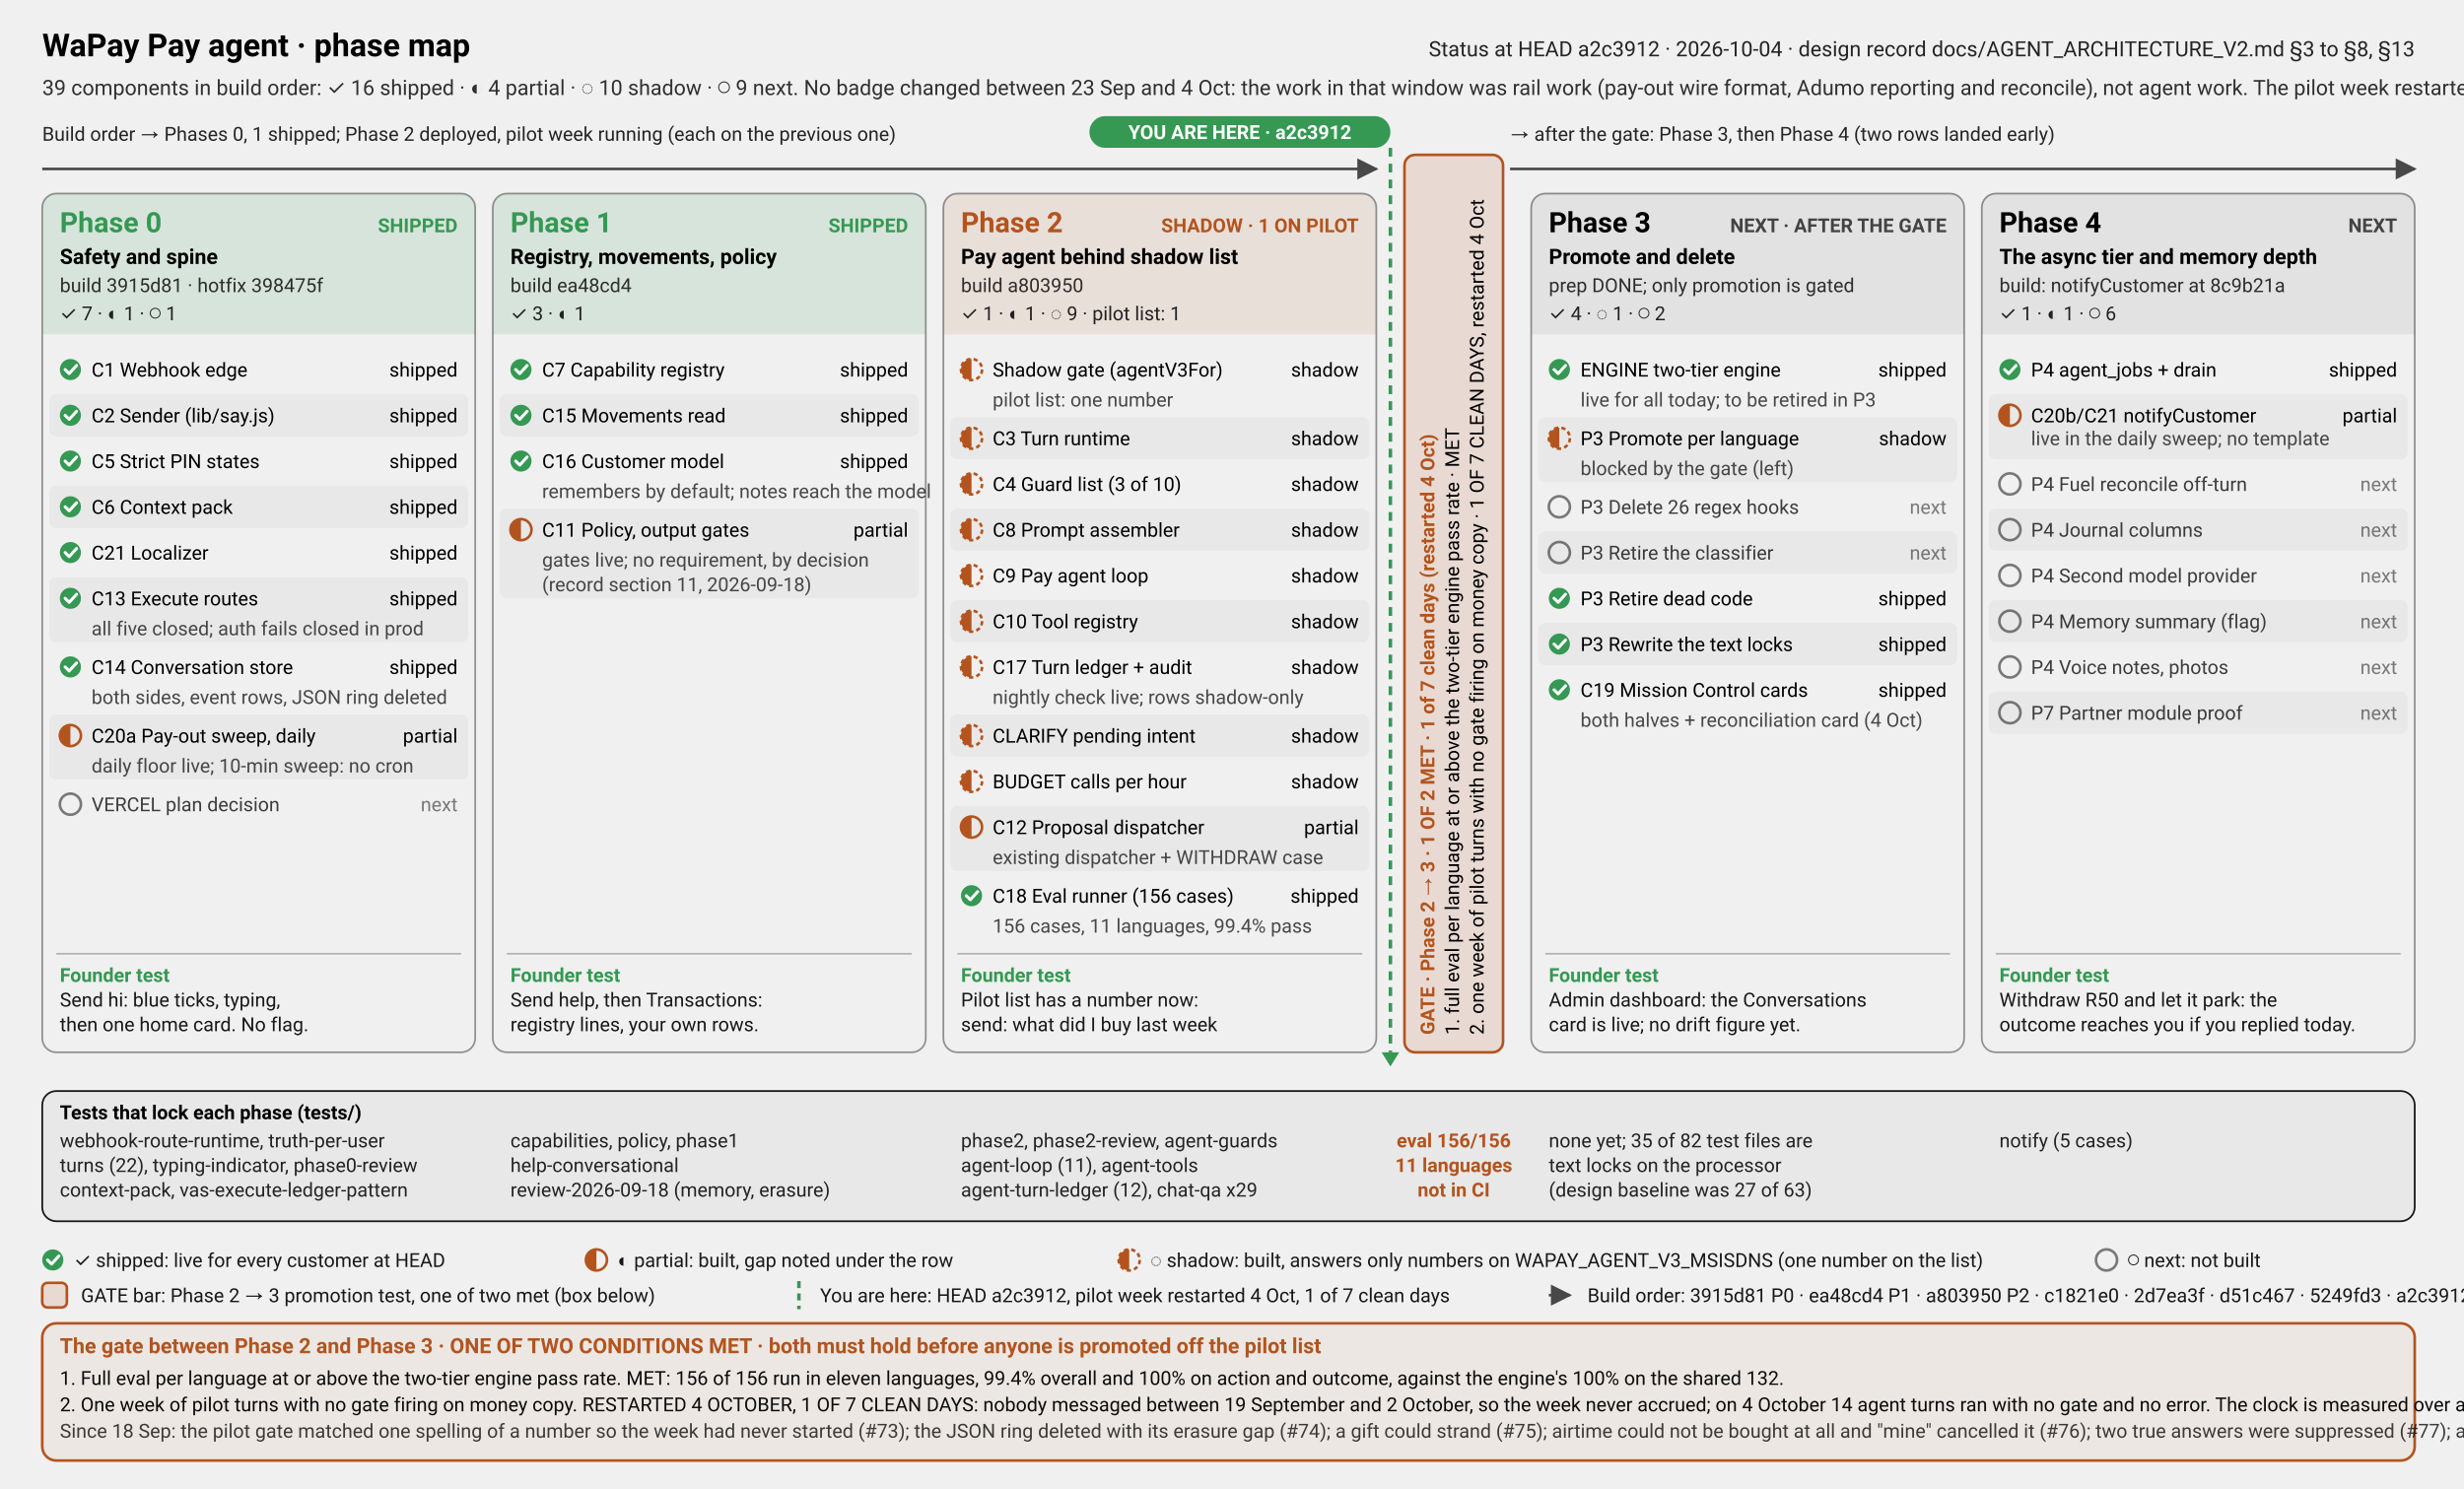
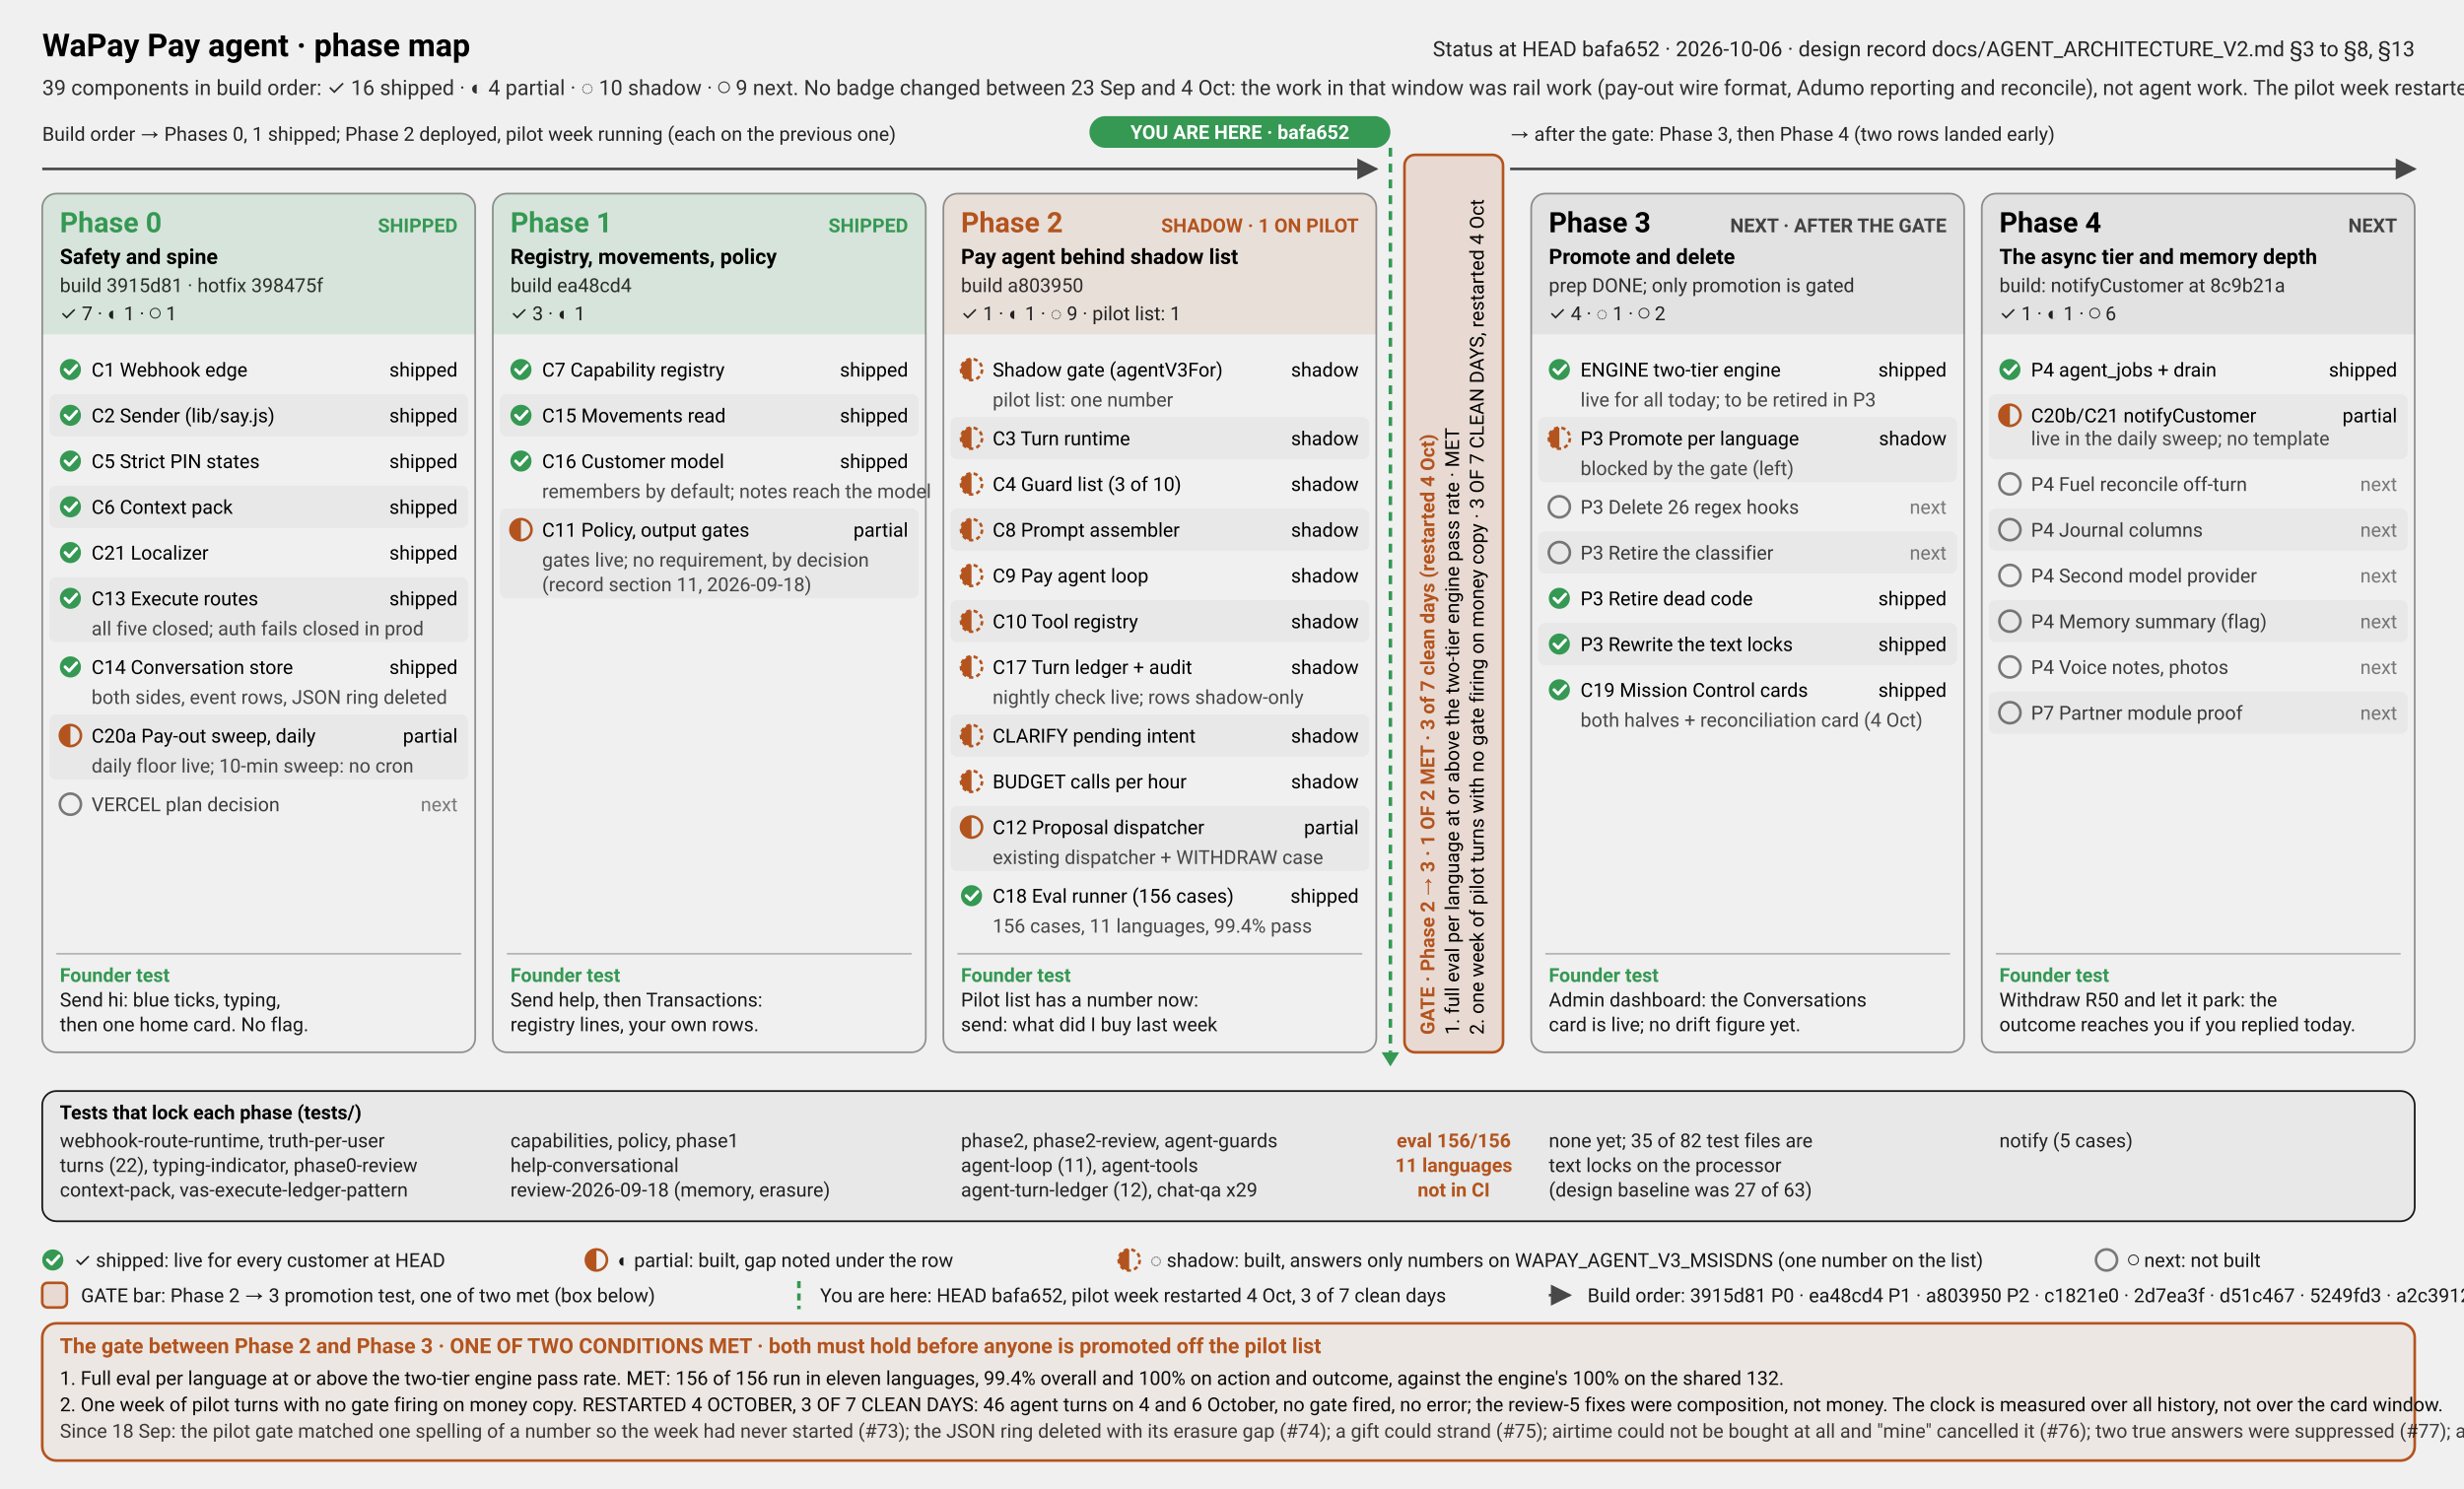
- <svg xmlns="http://www.w3.org/2000/svg" viewBox="0 0 1400 846" width="1400" height="846" role="img" aria-label="Phase map of the WaPay Pay agent build at HEAD a2c3912 on 2026-10-04. 39 components: 16 shipped, 4 partial, 10 shadow, 9 next. Phases 0 and 1 are shipped (builds 3915d81 and ea48cd4), Phase 2 (a803950) is deployed behind a pilot list and the pilot week restarted on 4 October, the eval half of the promotion gate into Phase 3 is met and a week of clean turns is what remains, and most of Phases 3 and 4 is next." font-family="system-ui, -apple-system, 'Segoe UI', Roboto, Helvetica, Arial, sans-serif" fill="currentColor" stroke="none">
+ <svg xmlns="http://www.w3.org/2000/svg" viewBox="0 0 1400 846" width="1400" height="846" role="img" aria-label="Phase map of the WaPay Pay agent build at HEAD bafa652 on 2026-10-06. 39 components: 16 shipped, 4 partial, 10 shadow, 9 next. Phases 0 and 1 are shipped (builds 3915d81 and ea48cd4), Phase 2 (a803950) is deployed behind a pilot list and the pilot week restarted on 4 October, the eval half of the promotion gate into Phase 3 is met and a week of clean turns is what remains, and most of Phases 3 and 4 is next." font-family="system-ui, -apple-system, 'Segoe UI', Roboto, Helvetica, Arial, sans-serif" fill="currentColor" stroke="none">
  <defs>
    <marker id="ah" viewBox="0 0 10 10" refX="9" refY="5" markerWidth="8" markerHeight="8" orient="auto-start-reverse">
      <path d="M0 0 L10 5 L0 10 z" fill="currentColor" />
    </marker>
  </defs>
  <text x="24" y="32" font-size="18" font-weight="600">WaPay Pay agent · phase map</text>
-   <text x="1372" y="32" font-size="12" text-anchor="end" opacity="0.85">Status at HEAD a2c3912 · 2026-10-04 · design record docs/AGENT_ARCHITECTURE_V2.md §3 to §8, §13</text>
+   <text x="1372" y="32" font-size="12" text-anchor="end" opacity="0.85">Status at HEAD bafa652 · 2026-10-06 · design record docs/AGENT_ARCHITECTURE_V2.md §3 to §8, §13</text>
  <text x="24" y="54" font-size="12" opacity="0.8">39 components in build order: ✓ 16 shipped · ◐ 4 partial · ◌ 10 shadow · ○ 9 next. No badge changed between 23 Sep and 4 Oct: the work in that window was rail work (pay-out wire format, Adumo reporting and reconcile), not agent work. The pilot week restarted 4 Oct. The rust bar is the promotion gate; the dashed green line is where the build stands.</text>
  <line x1="24" y1="96" x2="782" y2="96" stroke="currentColor" stroke-width="1.5" opacity="0.7" marker-end="url(#ah)" />
  <text x="24" y="80" font-size="11" opacity="0.85">Build order → Phases 0, 1 shipped; Phase 2 deployed, pilot week running (each on the previous one)</text>
  <line x1="858" y1="96" x2="1372" y2="96" stroke="currentColor" stroke-width="1.5" opacity="0.7" marker-end="url(#ah)" />
  <text x="858" y="80" font-size="11" opacity="0.85">→ after the gate: Phase 3, then Phase 4 (two rows landed early)</text>
  <rect x="619" y="66" width="171" height="18" rx="9" fill="#359853" />
-   <text x="704.5" y="79" font-size="11" text-anchor="middle" font-weight="600" fill="#fff">YOU ARE HERE · a2c3912</text>
+   <text x="704.5" y="79" font-size="11" text-anchor="middle" font-weight="600" fill="#fff">YOU ARE HERE · bafa652</text>
  <line x1="790" y1="84" x2="790" y2="598" stroke="#359853" stroke-width="2" stroke-dasharray="5 4" />
  <path d="M785 598 l10 0 l-5 8 z" fill="#359853" />
  <rect x="798" y="88" width="56" height="510" rx="6" fill="#B3541E" fill-opacity="0.14" stroke="#B3541E" stroke-width="1.5" />
-   <text x="815" y="588" font-size="11" font-weight="600" fill="#B3541E" transform="rotate(-90 815 588)">GATE · Phase 2 → 3 · 1 OF 2 MET · 1 of 7 clean days (restarted 4 Oct)</text>
+   <text x="815" y="588" font-size="11" font-weight="600" fill="#B3541E" transform="rotate(-90 815 588)">GATE · Phase 2 → 3 · 1 OF 2 MET · 3 of 7 clean days (restarted 4 Oct)</text>
  <text x="829" y="588" font-size="11" transform="rotate(-90 829 588)">1. full eval per language at or above the two-tier engine pass rate · MET</text>
-   <text x="843" y="588" font-size="11" transform="rotate(-90 843 588)">2. one week of pilot turns with no gate firing on money copy · 1 OF 7 CLEAN DAYS, restarted 4 Oct</text>
+   <text x="843" y="588" font-size="11" transform="rotate(-90 843 588)">2. one week of pilot turns with no gate firing on money copy · 3 OF 7 CLEAN DAYS, restarted 4 Oct</text>
  <rect x="24" y="110" width="246" height="488" rx="8" fill="none" stroke="currentColor" stroke-width="1" opacity="0.4" />
  <path d="M32 110 h230 a8 8 0 0 1 8 8 v72 h-246 v-72 a8 8 0 0 1 8 -8 z" fill="#359853" fill-opacity="0.13" />
  <text x="34" y="132" font-size="16" font-weight="600" fill="#359853">Phase 0</text>
  <text x="260" y="132" font-size="11" text-anchor="end" font-weight="600" fill="#359853" opacity="1">SHIPPED</text>
  <text x="34" y="150" font-size="12" font-weight="600">Safety and spine</text>
  <text x="34" y="166" font-size="11" opacity="0.8">build 3915d81 · hotfix 398475f</text>
  <text x="34" y="182" font-size="11" opacity="0.85">✓ 7 · ◐ 1 · ○ 1</text>
  <circle cx="40" cy="210" r="6" fill="#359853" />
  <path d="M37 210 l2.3 2.3 l4.2 -4.6" fill="none" stroke="#fff" stroke-width="1.7" stroke-linecap="round" stroke-linejoin="round" />
  <text x="52" y="214" font-size="11" opacity="1">C1 Webhook edge</text>
  <text x="260" y="214" font-size="11" text-anchor="end" fill="currentColor" opacity="1">shipped</text>
  <rect x="28" y="224" width="238" height="24" rx="4" fill="currentColor" fill-opacity="0.035" />
  <circle cx="40" cy="236" r="6" fill="#359853" />
  <path d="M37 236 l2.3 2.3 l4.2 -4.6" fill="none" stroke="#fff" stroke-width="1.7" stroke-linecap="round" stroke-linejoin="round" />
  <text x="52" y="240" font-size="11" opacity="1">C2 Sender (lib/say.js)</text>
  <text x="260" y="240" font-size="11" text-anchor="end" fill="currentColor" opacity="1">shipped</text>
  <circle cx="40" cy="262" r="6" fill="#359853" />
  <path d="M37 262 l2.3 2.3 l4.2 -4.6" fill="none" stroke="#fff" stroke-width="1.7" stroke-linecap="round" stroke-linejoin="round" />
  <text x="52" y="266" font-size="11" opacity="1">C5 Strict PIN states</text>
  <text x="260" y="266" font-size="11" text-anchor="end" fill="currentColor" opacity="1">shipped</text>
  <rect x="28" y="276" width="238" height="24" rx="4" fill="currentColor" fill-opacity="0.035" />
  <circle cx="40" cy="288" r="6" fill="#359853" />
  <path d="M37 288 l2.3 2.3 l4.2 -4.6" fill="none" stroke="#fff" stroke-width="1.7" stroke-linecap="round" stroke-linejoin="round" />
  <text x="52" y="292" font-size="11" opacity="1">C6 Context pack</text>
  <text x="260" y="292" font-size="11" text-anchor="end" fill="currentColor" opacity="1">shipped</text>
  <circle cx="40" cy="314" r="6" fill="#359853" />
  <path d="M37 314 l2.3 2.3 l4.2 -4.6" fill="none" stroke="#fff" stroke-width="1.7" stroke-linecap="round" stroke-linejoin="round" />
  <text x="52" y="318" font-size="11" opacity="1">C21 Localizer</text>
  <text x="260" y="318" font-size="11" text-anchor="end" fill="currentColor" opacity="1">shipped</text>
  <rect x="28" y="328" width="238" height="37" rx="4" fill="currentColor" fill-opacity="0.035" />
  <circle cx="40" cy="340" r="6" fill="#359853" />
  <path d="M37 340 l2.3 2.3 l4.2 -4.6" fill="none" stroke="#fff" stroke-width="1.7" stroke-linecap="round" stroke-linejoin="round" />
  <text x="52" y="344" font-size="11" opacity="1">C13 Execute routes</text>
  <text x="260" y="344" font-size="11" text-anchor="end" fill="currentColor" opacity="1">shipped</text>
  <text x="52" y="361" font-size="11" opacity="0.7">all five closed; auth fails closed in prod</text>
  <circle cx="40" cy="379" r="6" fill="#359853" />
  <path d="M37 379 l2.3 2.3 l4.2 -4.6" fill="none" stroke="#fff" stroke-width="1.7" stroke-linecap="round" stroke-linejoin="round" />
  <text x="52" y="383" font-size="11" opacity="1">C14 Conversation store</text>
  <text x="260" y="383" font-size="11" text-anchor="end" fill="currentColor" opacity="1">shipped</text>
  <text x="52" y="400" font-size="11" opacity="0.7">both sides, event rows, JSON ring deleted</text>
  <rect x="28" y="406" width="238" height="37" rx="4" fill="currentColor" fill-opacity="0.035" />
  <circle cx="40" cy="418" r="6" fill="none" stroke="#B3541E" stroke-width="1.5" />
  <path d="M40 412 A6 6 0 0 0 40 424 Z" fill="#B3541E" />
  <text x="52" y="422" font-size="11" opacity="1">C20a Pay-out sweep, daily</text>
  <text x="260" y="422" font-size="11" text-anchor="end" fill="currentColor" opacity="1">partial</text>
  <text x="52" y="439" font-size="11" opacity="0.7">daily floor live; 10-min sweep: no cron</text>
  <circle cx="40" cy="457" r="6" fill="none" stroke="currentColor" stroke-width="1.5" opacity="0.5" />
  <text x="52" y="461" font-size="11" opacity="0.75">VERCEL plan decision</text>
  <text x="260" y="461" font-size="11" text-anchor="end" fill="currentColor" opacity="0.5">next</text>
  <line x1="32" y1="542" x2="262" y2="542" stroke="currentColor" stroke-width="1" opacity="0.25" />
  <text x="34" y="558" font-size="11" font-weight="600" fill="#359853">Founder test</text>
  <text x="34" y="572" font-size="11" opacity="0.9">Send hi: blue ticks, typing,</text>
  <text x="34" y="586" font-size="11" opacity="0.9">then one home card. No flag.</text>
  <rect x="280" y="110" width="246" height="488" rx="8" fill="none" stroke="currentColor" stroke-width="1" opacity="0.4" />
  <path d="M288 110 h230 a8 8 0 0 1 8 8 v72 h-246 v-72 a8 8 0 0 1 8 -8 z" fill="#359853" fill-opacity="0.13" />
  <text x="290" y="132" font-size="16" font-weight="600" fill="#359853">Phase 1</text>
  <text x="516" y="132" font-size="11" text-anchor="end" font-weight="600" fill="#359853" opacity="1">SHIPPED</text>
  <text x="290" y="150" font-size="12" font-weight="600">Registry, movements, policy</text>
  <text x="290" y="166" font-size="11" opacity="0.8">build ea48cd4</text>
  <text x="290" y="182" font-size="11" opacity="0.85">✓ 3 · ◐ 1</text>
  <circle cx="296" cy="210" r="6" fill="#359853" />
  <path d="M293 210 l2.3 2.3 l4.2 -4.6" fill="none" stroke="#fff" stroke-width="1.7" stroke-linecap="round" stroke-linejoin="round" />
  <text x="308" y="214" font-size="11" opacity="1">C7 Capability registry</text>
  <text x="516" y="214" font-size="11" text-anchor="end" fill="currentColor" opacity="1">shipped</text>
  <rect x="284" y="224" width="238" height="24" rx="4" fill="currentColor" fill-opacity="0.035" />
  <circle cx="296" cy="236" r="6" fill="#359853" />
  <path d="M293 236 l2.3 2.3 l4.2 -4.6" fill="none" stroke="#fff" stroke-width="1.7" stroke-linecap="round" stroke-linejoin="round" />
  <text x="308" y="240" font-size="11" opacity="1">C15 Movements read</text>
  <text x="516" y="240" font-size="11" text-anchor="end" fill="currentColor" opacity="1">shipped</text>
  <circle cx="296" cy="262" r="6" fill="#359853" />
  <path d="M293 262 l2.3 2.3 l4.2 -4.6" fill="none" stroke="#fff" stroke-width="1.7" stroke-linecap="round" stroke-linejoin="round" />
  <text x="308" y="266" font-size="11" opacity="1">C16 Customer model</text>
  <text x="516" y="266" font-size="11" text-anchor="end" fill="currentColor" opacity="1">shipped</text>
  <text x="308" y="283" font-size="11" opacity="0.7">remembers by default; notes reach the model</text>
  <rect x="284" y="289" width="238" height="51" rx="4" fill="currentColor" fill-opacity="0.035" />
  <circle cx="296" cy="301" r="6" fill="none" stroke="#B3541E" stroke-width="1.5" />
  <path d="M296 295 A6 6 0 0 0 296 307 Z" fill="#B3541E" />
  <text x="308" y="305" font-size="11" opacity="1">C11 Policy, output gates</text>
  <text x="516" y="305" font-size="11" text-anchor="end" fill="currentColor" opacity="1">partial</text>
  <text x="308" y="322" font-size="11" opacity="0.7">gates live; no requirement, by decision</text>
  <text x="308" y="336" font-size="11" opacity="0.7">(record section 11, 2026-09-18)</text>
  <line x1="288" y1="542" x2="518" y2="542" stroke="currentColor" stroke-width="1" opacity="0.25" />
  <text x="290" y="558" font-size="11" font-weight="600" fill="#359853">Founder test</text>
  <text x="290" y="572" font-size="11" opacity="0.9">Send help, then Transactions:</text>
  <text x="290" y="586" font-size="11" opacity="0.9">registry lines, your own rows.</text>
  <rect x="536" y="110" width="246" height="488" rx="8" fill="none" stroke="currentColor" stroke-width="1" opacity="0.4" />
  <path d="M544 110 h230 a8 8 0 0 1 8 8 v72 h-246 v-72 a8 8 0 0 1 8 -8 z" fill="#B3541E" fill-opacity="0.11" />
  <text x="546" y="132" font-size="16" font-weight="600" fill="#B3541E">Phase 2</text>
  <text x="772" y="132" font-size="11" text-anchor="end" font-weight="600" fill="#B3541E" opacity="1">SHADOW · 1 ON PILOT</text>
  <text x="546" y="150" font-size="12" font-weight="600">Pay agent behind shadow list</text>
  <text x="546" y="166" font-size="11" opacity="0.8">build a803950</text>
  <text x="546" y="182" font-size="11" opacity="0.85">✓ 1 · ◐ 1 · ◌ 9 · pilot list: 1</text>
  <circle cx="552" cy="210" r="6" fill="none" stroke="#B3541E" stroke-width="1.5" stroke-dasharray="2.4 1.8" />
  <path d="M552 204 A6 6 0 0 0 552 216 Z" fill="#B3541E" />
  <text x="564" y="214" font-size="11" opacity="1">Shadow gate (agentV3For)</text>
  <text x="772" y="214" font-size="11" text-anchor="end" fill="currentColor" opacity="1">shadow</text>
  <text x="564" y="231" font-size="11" opacity="0.7">pilot list: one number</text>
  <rect x="540" y="237" width="238" height="24" rx="4" fill="currentColor" fill-opacity="0.035" />
  <circle cx="552" cy="249" r="6" fill="none" stroke="#B3541E" stroke-width="1.5" stroke-dasharray="2.4 1.8" />
  <path d="M552 243 A6 6 0 0 0 552 255 Z" fill="#B3541E" />
  <text x="564" y="253" font-size="11" opacity="1">C3 Turn runtime</text>
  <text x="772" y="253" font-size="11" text-anchor="end" fill="currentColor" opacity="1">shadow</text>
  <circle cx="552" cy="275" r="6" fill="none" stroke="#B3541E" stroke-width="1.5" stroke-dasharray="2.4 1.8" />
  <path d="M552 269 A6 6 0 0 0 552 281 Z" fill="#B3541E" />
  <text x="564" y="279" font-size="11" opacity="1">C4 Guard list (3 of 10)</text>
  <text x="772" y="279" font-size="11" text-anchor="end" fill="currentColor" opacity="1">shadow</text>
  <rect x="540" y="289" width="238" height="24" rx="4" fill="currentColor" fill-opacity="0.035" />
  <circle cx="552" cy="301" r="6" fill="none" stroke="#B3541E" stroke-width="1.5" stroke-dasharray="2.4 1.8" />
  <path d="M552 295 A6 6 0 0 0 552 307 Z" fill="#B3541E" />
  <text x="564" y="305" font-size="11" opacity="1">C8 Prompt assembler</text>
  <text x="772" y="305" font-size="11" text-anchor="end" fill="currentColor" opacity="1">shadow</text>
  <circle cx="552" cy="327" r="6" fill="none" stroke="#B3541E" stroke-width="1.5" stroke-dasharray="2.4 1.8" />
  <path d="M552 321 A6 6 0 0 0 552 333 Z" fill="#B3541E" />
  <text x="564" y="331" font-size="11" opacity="1">C9 Pay agent loop</text>
  <text x="772" y="331" font-size="11" text-anchor="end" fill="currentColor" opacity="1">shadow</text>
  <rect x="540" y="341" width="238" height="24" rx="4" fill="currentColor" fill-opacity="0.035" />
  <circle cx="552" cy="353" r="6" fill="none" stroke="#B3541E" stroke-width="1.5" stroke-dasharray="2.4 1.8" />
  <path d="M552 347 A6 6 0 0 0 552 359 Z" fill="#B3541E" />
  <text x="564" y="357" font-size="11" opacity="1">C10 Tool registry</text>
  <text x="772" y="357" font-size="11" text-anchor="end" fill="currentColor" opacity="1">shadow</text>
  <circle cx="552" cy="379" r="6" fill="none" stroke="#B3541E" stroke-width="1.5" stroke-dasharray="2.4 1.8" />
  <path d="M552 373 A6 6 0 0 0 552 385 Z" fill="#B3541E" />
  <text x="564" y="383" font-size="11" opacity="1">C17 Turn ledger + audit</text>
  <text x="772" y="383" font-size="11" text-anchor="end" fill="currentColor" opacity="1">shadow</text>
  <text x="564" y="400" font-size="11" opacity="0.7">nightly check live; rows shadow-only</text>
  <rect x="540" y="406" width="238" height="24" rx="4" fill="currentColor" fill-opacity="0.035" />
  <circle cx="552" cy="418" r="6" fill="none" stroke="#B3541E" stroke-width="1.5" stroke-dasharray="2.4 1.8" />
  <path d="M552 412 A6 6 0 0 0 552 424 Z" fill="#B3541E" />
  <text x="564" y="422" font-size="11" opacity="1">CLARIFY pending intent</text>
  <text x="772" y="422" font-size="11" text-anchor="end" fill="currentColor" opacity="1">shadow</text>
  <circle cx="552" cy="444" r="6" fill="none" stroke="#B3541E" stroke-width="1.5" stroke-dasharray="2.4 1.8" />
  <path d="M552 438 A6 6 0 0 0 552 450 Z" fill="#B3541E" />
  <text x="564" y="448" font-size="11" opacity="1">BUDGET calls per hour</text>
  <text x="772" y="448" font-size="11" text-anchor="end" fill="currentColor" opacity="1">shadow</text>
  <rect x="540" y="458" width="238" height="37" rx="4" fill="currentColor" fill-opacity="0.035" />
  <circle cx="552" cy="470" r="6" fill="none" stroke="#B3541E" stroke-width="1.5" />
  <path d="M552 464 A6 6 0 0 0 552 476 Z" fill="#B3541E" />
  <text x="564" y="474" font-size="11" opacity="1">C12 Proposal dispatcher</text>
  <text x="772" y="474" font-size="11" text-anchor="end" fill="currentColor" opacity="1">partial</text>
  <text x="564" y="491" font-size="11" opacity="0.7">existing dispatcher + WITHDRAW case</text>
  <circle cx="552" cy="509" r="6" fill="#359853" />
  <path d="M549 509 l2.3 2.3 l4.2 -4.6" fill="none" stroke="#fff" stroke-width="1.7" stroke-linecap="round" stroke-linejoin="round" />
  <text x="564" y="513" font-size="11" opacity="1">C18 Eval runner (156 cases)</text>
  <text x="772" y="513" font-size="11" text-anchor="end" fill="currentColor" opacity="1">shipped</text>
  <text x="564" y="530" font-size="11" opacity="0.7">156 cases, 11 languages, 99.4% pass</text>
  <line x1="544" y1="542" x2="774" y2="542" stroke="currentColor" stroke-width="1" opacity="0.25" />
  <text x="546" y="558" font-size="11" font-weight="600" fill="#359853">Founder test</text>
  <text x="546" y="572" font-size="11" opacity="0.9">Pilot list has a number now:</text>
  <text x="546" y="586" font-size="11" opacity="0.9">send: what did I buy last week</text>
  <rect x="870" y="110" width="246" height="488" rx="8" fill="none" stroke="currentColor" stroke-width="1" opacity="0.4" />
  <path d="M878 110 h230 a8 8 0 0 1 8 8 v72 h-246 v-72 a8 8 0 0 1 8 -8 z" fill="currentColor" fill-opacity="0.06" />
  <text x="880" y="132" font-size="16" font-weight="600">Phase 3</text>
  <text x="1106" y="132" font-size="11" text-anchor="end" font-weight="600" opacity="0.7">NEXT · AFTER THE GATE</text>
  <text x="880" y="150" font-size="12" font-weight="600">Promote and delete</text>
  <text x="880" y="166" font-size="11" opacity="0.8">prep DONE; only promotion is gated</text>
  <text x="880" y="182" font-size="11" opacity="0.85">✓ 4 · ◌ 1 · ○ 2</text>
  <circle cx="886" cy="210" r="6" fill="#359853" />
  <path d="M883 210 l2.3 2.3 l4.2 -4.6" fill="none" stroke="#fff" stroke-width="1.7" stroke-linecap="round" stroke-linejoin="round" />
  <text x="898" y="214" font-size="11" opacity="1">ENGINE two-tier engine</text>
  <text x="1106" y="214" font-size="11" text-anchor="end" fill="currentColor" opacity="1">shipped</text>
  <text x="898" y="231" font-size="11" opacity="0.7">live for all today; to be retired in P3</text>
  <rect x="874" y="237" width="238" height="37" rx="4" fill="currentColor" fill-opacity="0.035" />
  <circle cx="886" cy="249" r="6" fill="none" stroke="#B3541E" stroke-width="1.5" stroke-dasharray="2.4 1.8" />
  <path d="M886 243 A6 6 0 0 0 886 255 Z" fill="#B3541E" />
  <text x="898" y="253" font-size="11" opacity="1">P3 Promote per language</text>
  <text x="1106" y="253" font-size="11" text-anchor="end" fill="currentColor" opacity="1">shadow</text>
  <text x="898" y="270" font-size="11" opacity="0.7">blocked by the gate (left)</text>
  <circle cx="886" cy="288" r="6" fill="none" stroke="currentColor" stroke-width="1.5" opacity="0.5" />
  <text x="898" y="292" font-size="11" opacity="0.75">P3 Delete 26 regex hooks</text>
  <text x="1106" y="292" font-size="11" text-anchor="end" fill="currentColor" opacity="0.5">next</text>
  <rect x="874" y="302" width="238" height="24" rx="4" fill="currentColor" fill-opacity="0.035" />
  <circle cx="886" cy="314" r="6" fill="none" stroke="currentColor" stroke-width="1.5" opacity="0.5" />
  <text x="898" y="318" font-size="11" opacity="0.75">P3 Retire the classifier</text>
  <text x="1106" y="318" font-size="11" text-anchor="end" fill="currentColor" opacity="0.5">next</text>
  <circle cx="886" cy="340" r="6" fill="#359853" />
  <path d="M883 340 l2.3 2.3 l4.2 -4.6" fill="none" stroke="#fff" stroke-width="1.7" stroke-linecap="round" stroke-linejoin="round" />
  <text x="898" y="344" font-size="11" opacity="1">P3 Retire dead code</text>
  <text x="1106" y="344" font-size="11" text-anchor="end" fill="currentColor" opacity="1">shipped</text>
  <rect x="874" y="354" width="238" height="24" rx="4" fill="currentColor" fill-opacity="0.035" />
  <circle cx="886" cy="366" r="6" fill="#359853" />
  <path d="M883 366 l2.3 2.3 l4.2 -4.6" fill="none" stroke="#fff" stroke-width="1.7" stroke-linecap="round" stroke-linejoin="round" />
  <text x="898" y="370" font-size="11" opacity="1">P3 Rewrite the text locks</text>
  <text x="1106" y="370" font-size="11" text-anchor="end" fill="currentColor" opacity="1">shipped</text>
  <circle cx="886" cy="392" r="6" fill="#359853" />
  <path d="M883 392 l2.3 2.3 l4.2 -4.6" fill="none" stroke="#fff" stroke-width="1.7" stroke-linecap="round" stroke-linejoin="round" />
  <text x="898" y="396" font-size="11" opacity="1">C19 Mission Control cards</text>
  <text x="1106" y="396" font-size="11" text-anchor="end" fill="currentColor" opacity="1">shipped</text>
  <text x="898" y="413" font-size="11" opacity="0.7">both halves + reconciliation card (4 Oct)</text>
  <line x1="878" y1="542" x2="1108" y2="542" stroke="currentColor" stroke-width="1" opacity="0.25" />
  <text x="880" y="558" font-size="11" font-weight="600" fill="#359853">Founder test</text>
  <text x="880" y="572" font-size="11" opacity="0.9">Admin dashboard: the Conversations</text>
  <text x="880" y="586" font-size="11" opacity="0.9">card is live; no drift figure yet.</text>
  <rect x="1126" y="110" width="246" height="488" rx="8" fill="none" stroke="currentColor" stroke-width="1" opacity="0.4" />
  <path d="M1134 110 h230 a8 8 0 0 1 8 8 v72 h-246 v-72 a8 8 0 0 1 8 -8 z" fill="currentColor" fill-opacity="0.06" />
  <text x="1136" y="132" font-size="16" font-weight="600">Phase 4</text>
  <text x="1362" y="132" font-size="11" text-anchor="end" font-weight="600" opacity="0.7">NEXT</text>
  <text x="1136" y="150" font-size="12" font-weight="600">The async tier and memory depth</text>
  <text x="1136" y="166" font-size="11" opacity="0.8">build: notifyCustomer at 8c9b21a</text>
  <text x="1136" y="182" font-size="11" opacity="0.85">✓ 1 · ◐ 1 · ○ 6</text>
  <circle cx="1142" cy="210" r="6" fill="#359853" />
  <path d="M1139 210 l2.3 2.3 l4.2 -4.6" fill="none" stroke="#fff" stroke-width="1.7" stroke-linecap="round" stroke-linejoin="round" />
  <text x="1154" y="214" font-size="11" opacity="1">P4 agent_jobs + drain</text>
  <text x="1362" y="214" font-size="11" text-anchor="end" fill="currentColor" opacity="1">shipped</text>
  <rect x="1130" y="224" width="238" height="37" rx="4" fill="currentColor" fill-opacity="0.035" />
  <circle cx="1142" cy="236" r="6" fill="none" stroke="#B3541E" stroke-width="1.5" />
  <path d="M1142 230 A6 6 0 0 0 1142 242 Z" fill="#B3541E" />
  <text x="1154" y="240" font-size="11" opacity="1">C20b/C21 notifyCustomer</text>
  <text x="1362" y="240" font-size="11" text-anchor="end" fill="currentColor" opacity="1">partial</text>
  <text x="1154" y="253" font-size="11" opacity="0.7">live in the daily sweep; no template</text>
  <circle cx="1142" cy="275" r="6" fill="none" stroke="currentColor" stroke-width="1.5" opacity="0.5" />
  <text x="1154" y="279" font-size="11" opacity="0.75">P4 Fuel reconcile off-turn</text>
  <text x="1362" y="279" font-size="11" text-anchor="end" fill="currentColor" opacity="0.5">next</text>
  <rect x="1130" y="289" width="238" height="24" rx="4" fill="currentColor" fill-opacity="0.035" />
  <circle cx="1142" cy="301" r="6" fill="none" stroke="currentColor" stroke-width="1.5" opacity="0.5" />
  <text x="1154" y="305" font-size="11" opacity="0.75">P4 Journal columns</text>
  <text x="1362" y="305" font-size="11" text-anchor="end" fill="currentColor" opacity="0.5">next</text>
  <circle cx="1142" cy="327" r="6" fill="none" stroke="currentColor" stroke-width="1.5" opacity="0.5" />
  <text x="1154" y="331" font-size="11" opacity="0.75">P4 Second model provider</text>
  <text x="1362" y="331" font-size="11" text-anchor="end" fill="currentColor" opacity="0.5">next</text>
  <rect x="1130" y="341" width="238" height="24" rx="4" fill="currentColor" fill-opacity="0.035" />
  <circle cx="1142" cy="353" r="6" fill="none" stroke="currentColor" stroke-width="1.5" opacity="0.5" />
  <text x="1154" y="357" font-size="11" opacity="0.75">P4 Memory summary (flag)</text>
  <text x="1362" y="357" font-size="11" text-anchor="end" fill="currentColor" opacity="0.5">next</text>
  <circle cx="1142" cy="379" r="6" fill="none" stroke="currentColor" stroke-width="1.5" opacity="0.5" />
  <text x="1154" y="383" font-size="11" opacity="0.75">P4 Voice notes, photos</text>
  <text x="1362" y="383" font-size="11" text-anchor="end" fill="currentColor" opacity="0.5">next</text>
  <rect x="1130" y="393" width="238" height="24" rx="4" fill="currentColor" fill-opacity="0.035" />
  <circle cx="1142" cy="405" r="6" fill="none" stroke="currentColor" stroke-width="1.5" opacity="0.5" />
  <text x="1154" y="409" font-size="11" opacity="0.75">P7 Partner module proof</text>
  <text x="1362" y="409" font-size="11" text-anchor="end" fill="currentColor" opacity="0.5">next</text>
  <line x1="1134" y1="542" x2="1364" y2="542" stroke="currentColor" stroke-width="1" opacity="0.25" />
  <text x="1136" y="558" font-size="11" font-weight="600" fill="#359853">Founder test</text>
  <text x="1136" y="572" font-size="11" opacity="0.9">Withdraw R50 and let it park: the</text>
  <text x="1136" y="586" font-size="11" opacity="0.9">outcome reaches you if you replied today.</text>
  <rect x="24" y="620" width="1348" height="74" rx="8" fill="currentColor" fill-opacity="0.04" stroke="currentColor" stroke-width="1" opacity="0.9" />
  <text x="34" y="636" font-size="11" font-weight="600">Tests that lock each phase (tests/)</text>
  <text x="34" y="652" font-size="11" opacity="0.85">webhook-route-runtime, truth-per-user</text>
  <text x="34" y="666" font-size="11" opacity="0.85">turns (22), typing-indicator, phase0-review</text>
  <text x="34" y="680" font-size="11" opacity="0.85">context-pack, vas-execute-ledger-pattern</text>
  <text x="290" y="652" font-size="11" opacity="0.85">capabilities, policy, phase1</text>
  <text x="290" y="666" font-size="11" opacity="0.85">help-conversational</text>
  <text x="290" y="680" font-size="11" opacity="0.85">review-2026-09-18 (memory, erasure)</text>
  <text x="546" y="652" font-size="11" opacity="0.85">phase2, phase2-review, agent-guards</text>
  <text x="546" y="666" font-size="11" opacity="0.85">agent-loop (11), agent-tools</text>
  <text x="546" y="680" font-size="11" opacity="0.85">agent-turn-ledger (12), chat-qa x29</text>
  <text x="880" y="652" font-size="11" opacity="0.85">none yet; 35 of 82 test files are</text>
  <text x="880" y="666" font-size="11" opacity="0.85">text locks on the processor</text>
  <text x="880" y="680" font-size="11" opacity="0.85">(design baseline was 27 of 63)</text>
  <text x="1136" y="652" font-size="11" opacity="0.85">notify (5 cases)</text>
  <text x="826" y="652" font-size="11" text-anchor="middle" font-weight="600" fill="#B3541E">eval 156/156</text>
  <text x="826" y="666" font-size="11" text-anchor="middle" font-weight="600" fill="#B3541E">11 languages</text>
  <text x="826" y="680" font-size="11" text-anchor="middle" font-weight="600" fill="#B3541E">not in CI</text>
  <circle cx="30" cy="716" r="6" fill="#359853" />
  <path d="M27 716 l2.3 2.3 l4.2 -4.6" fill="none" stroke="#fff" stroke-width="1.7" stroke-linecap="round" stroke-linejoin="round" />
  <text x="42" y="720" font-size="11" opacity="0.9">✓ shipped: live for every customer at HEAD</text>
  <circle cx="338.88" cy="716" r="6" fill="none" stroke="#B3541E" stroke-width="1.5" />
  <path d="M338.88 710 A6 6 0 0 0 338.88 722 Z" fill="#B3541E" />
  <text x="350.88" y="720" font-size="11" opacity="0.9">◐ partial: built, gap noted under the row</text>
  <circle cx="641.6" cy="716" r="6" fill="none" stroke="#B3541E" stroke-width="1.5" stroke-dasharray="2.4 1.8" />
  <path d="M641.6 710 A6 6 0 0 0 641.6 722 Z" fill="#B3541E" />
  <text x="653.6" y="720" font-size="11" opacity="0.9">◌ shadow: built, answers only numbers on WAPAY_AGENT_V3_MSISDNS (one number on the list)</text>
  <circle cx="1196.88" cy="716" r="6" fill="none" stroke="currentColor" stroke-width="1.5" opacity="0.5" />
  <text x="1208.88" y="720" font-size="11" opacity="0.9">○ next: not built</text>
  <rect x="24" y="729" width="14" height="14" rx="3" fill="#B3541E" fill-opacity="0.14" stroke="#B3541E" stroke-width="1.5" />
  <text x="46" y="740" font-size="11" opacity="0.9">GATE bar: Phase 2 → 3 promotion test, one of two met (box below)</text>
  <line x1="453.92" y1="728" x2="453.92" y2="744" stroke="#359853" stroke-width="2" stroke-dasharray="4 3" />
-   <text x="465.92" y="740" font-size="11" opacity="0.9">You are here: HEAD a2c3912, pilot week restarted 4 Oct, 1 of 7 clean days</text>
+   <text x="465.92" y="740" font-size="11" opacity="0.9">You are here: HEAD bafa652, pilot week restarted 4 Oct, 3 of 7 clean days</text>
  <path d="M880 736 h12" stroke="currentColor" stroke-width="1.5" opacity="0.7" marker-end="url(#ah)" />
-   <text x="902" y="740" font-size="11" opacity="0.9">Build order: 3915d81 P0 · ea48cd4 P1 · a803950 P2 · c1821e0 · 2d7ea3f · d51c467 · 5249fd3 · a2c3912 HEAD</text>
+   <text x="902" y="740" font-size="11" opacity="0.9">Build order: 3915d81 P0 · ea48cd4 P1 · a803950 P2 · c1821e0 · 2d7ea3f · d51c467 · 5249fd3 · a2c3912 · bafa652 HEAD</text>
  <rect x="24" y="752" width="1348" height="78" rx="8" fill="#B3541E" fill-opacity="0.06" stroke="#B3541E" stroke-width="1.5" />
  <text x="34" y="769" font-size="12" font-weight="600" fill="#B3541E">The gate between Phase 2 and Phase 3 · ONE OF TWO CONDITIONS MET · both must hold before anyone is promoted off the pilot list</text>
  <text x="34" y="787" font-size="11" opacity="0.95">1. Full eval per language at or above the two-tier engine pass rate.   MET: 156 of 156 run in eleven languages, 99.4% overall and 100% on action and outcome, against the engine's 100% on the shared 132.</text>
-   <text x="34" y="802" font-size="11" opacity="0.95">2. One week of pilot turns with no gate firing on money copy.   RESTARTED 4 OCTOBER, 1 OF 7 CLEAN DAYS: nobody messaged between 19 September and 2 October, so the week never accrued; on 4 October 14 agent turns ran with no gate and no error. The clock is measured over all history, not over the card window.</text>
+   <text x="34" y="802" font-size="11" opacity="0.95">2. One week of pilot turns with no gate firing on money copy.   RESTARTED 4 OCTOBER, 3 OF 7 CLEAN DAYS: 46 agent turns on 4 and 6 October, no gate fired, no error; the review-5 fixes were composition, not money. The clock is measured over all history, not over the card window.</text>
  <text x="34" y="817" font-size="11" opacity="0.75">Since 18 Sep: the pilot gate matched one spelling of a number so the week had never started (#73); the JSON ring deleted with its erasure gap (#74); a gift could strand (#75); airtime could not be bought at all and "mine" cancelled it (#76); two true answers were suppressed (#77); airtime's flow is now proven but Blu QA vends only to four test numbers (#78); electricity defaulted a missing amount to R50 (#79).</text>
</svg>
